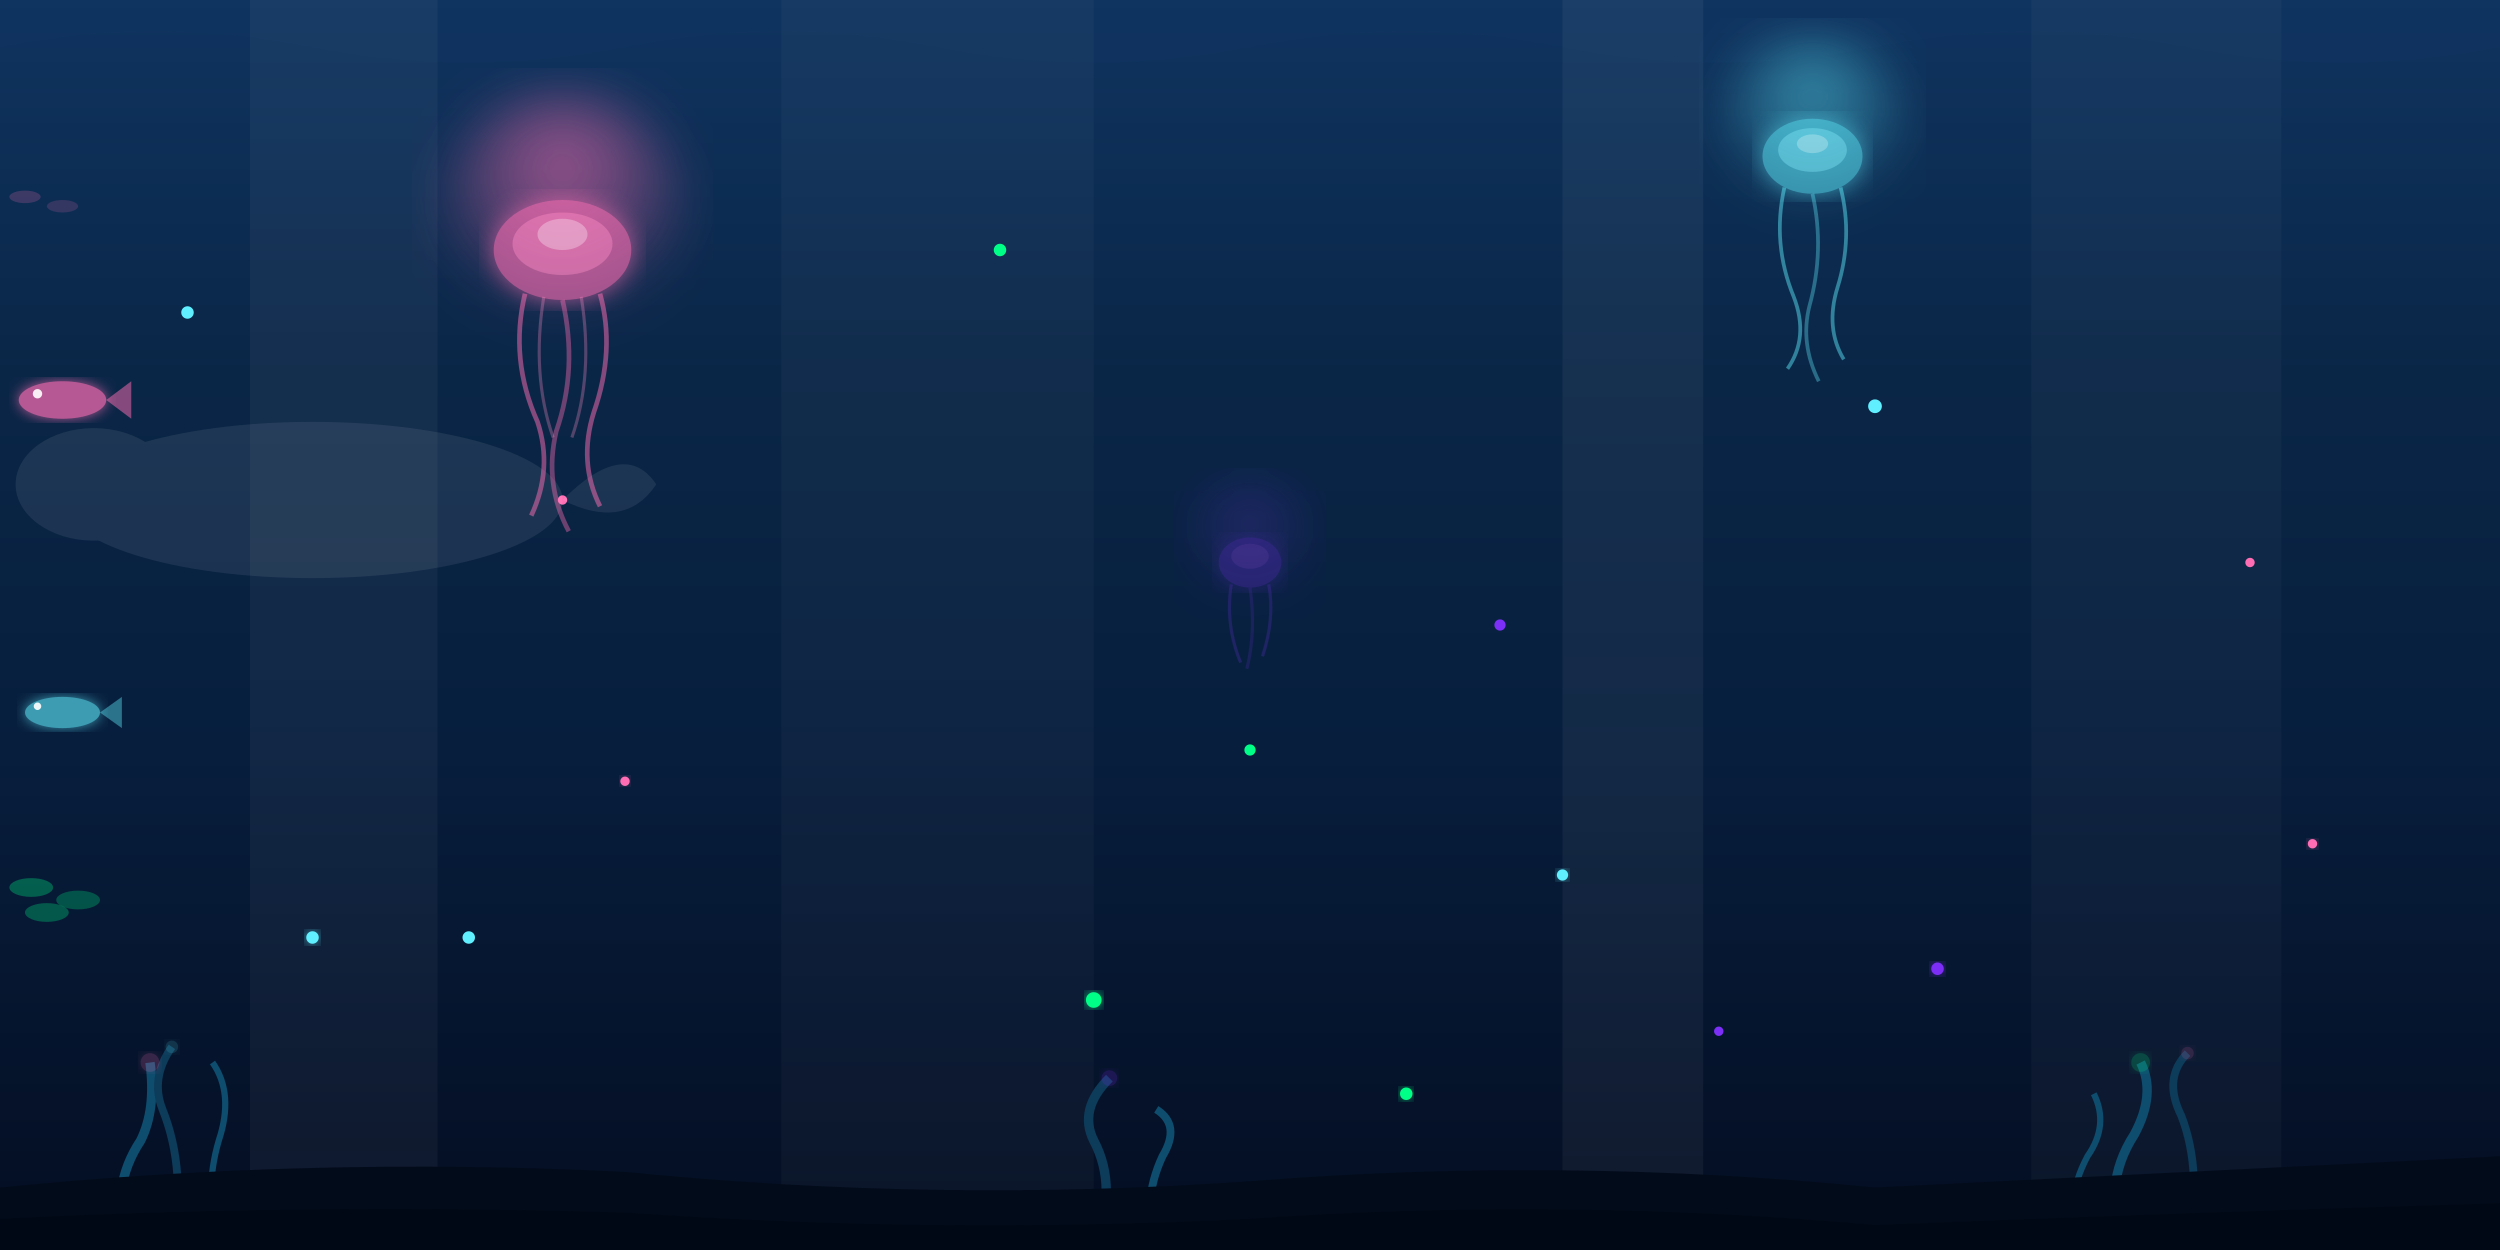
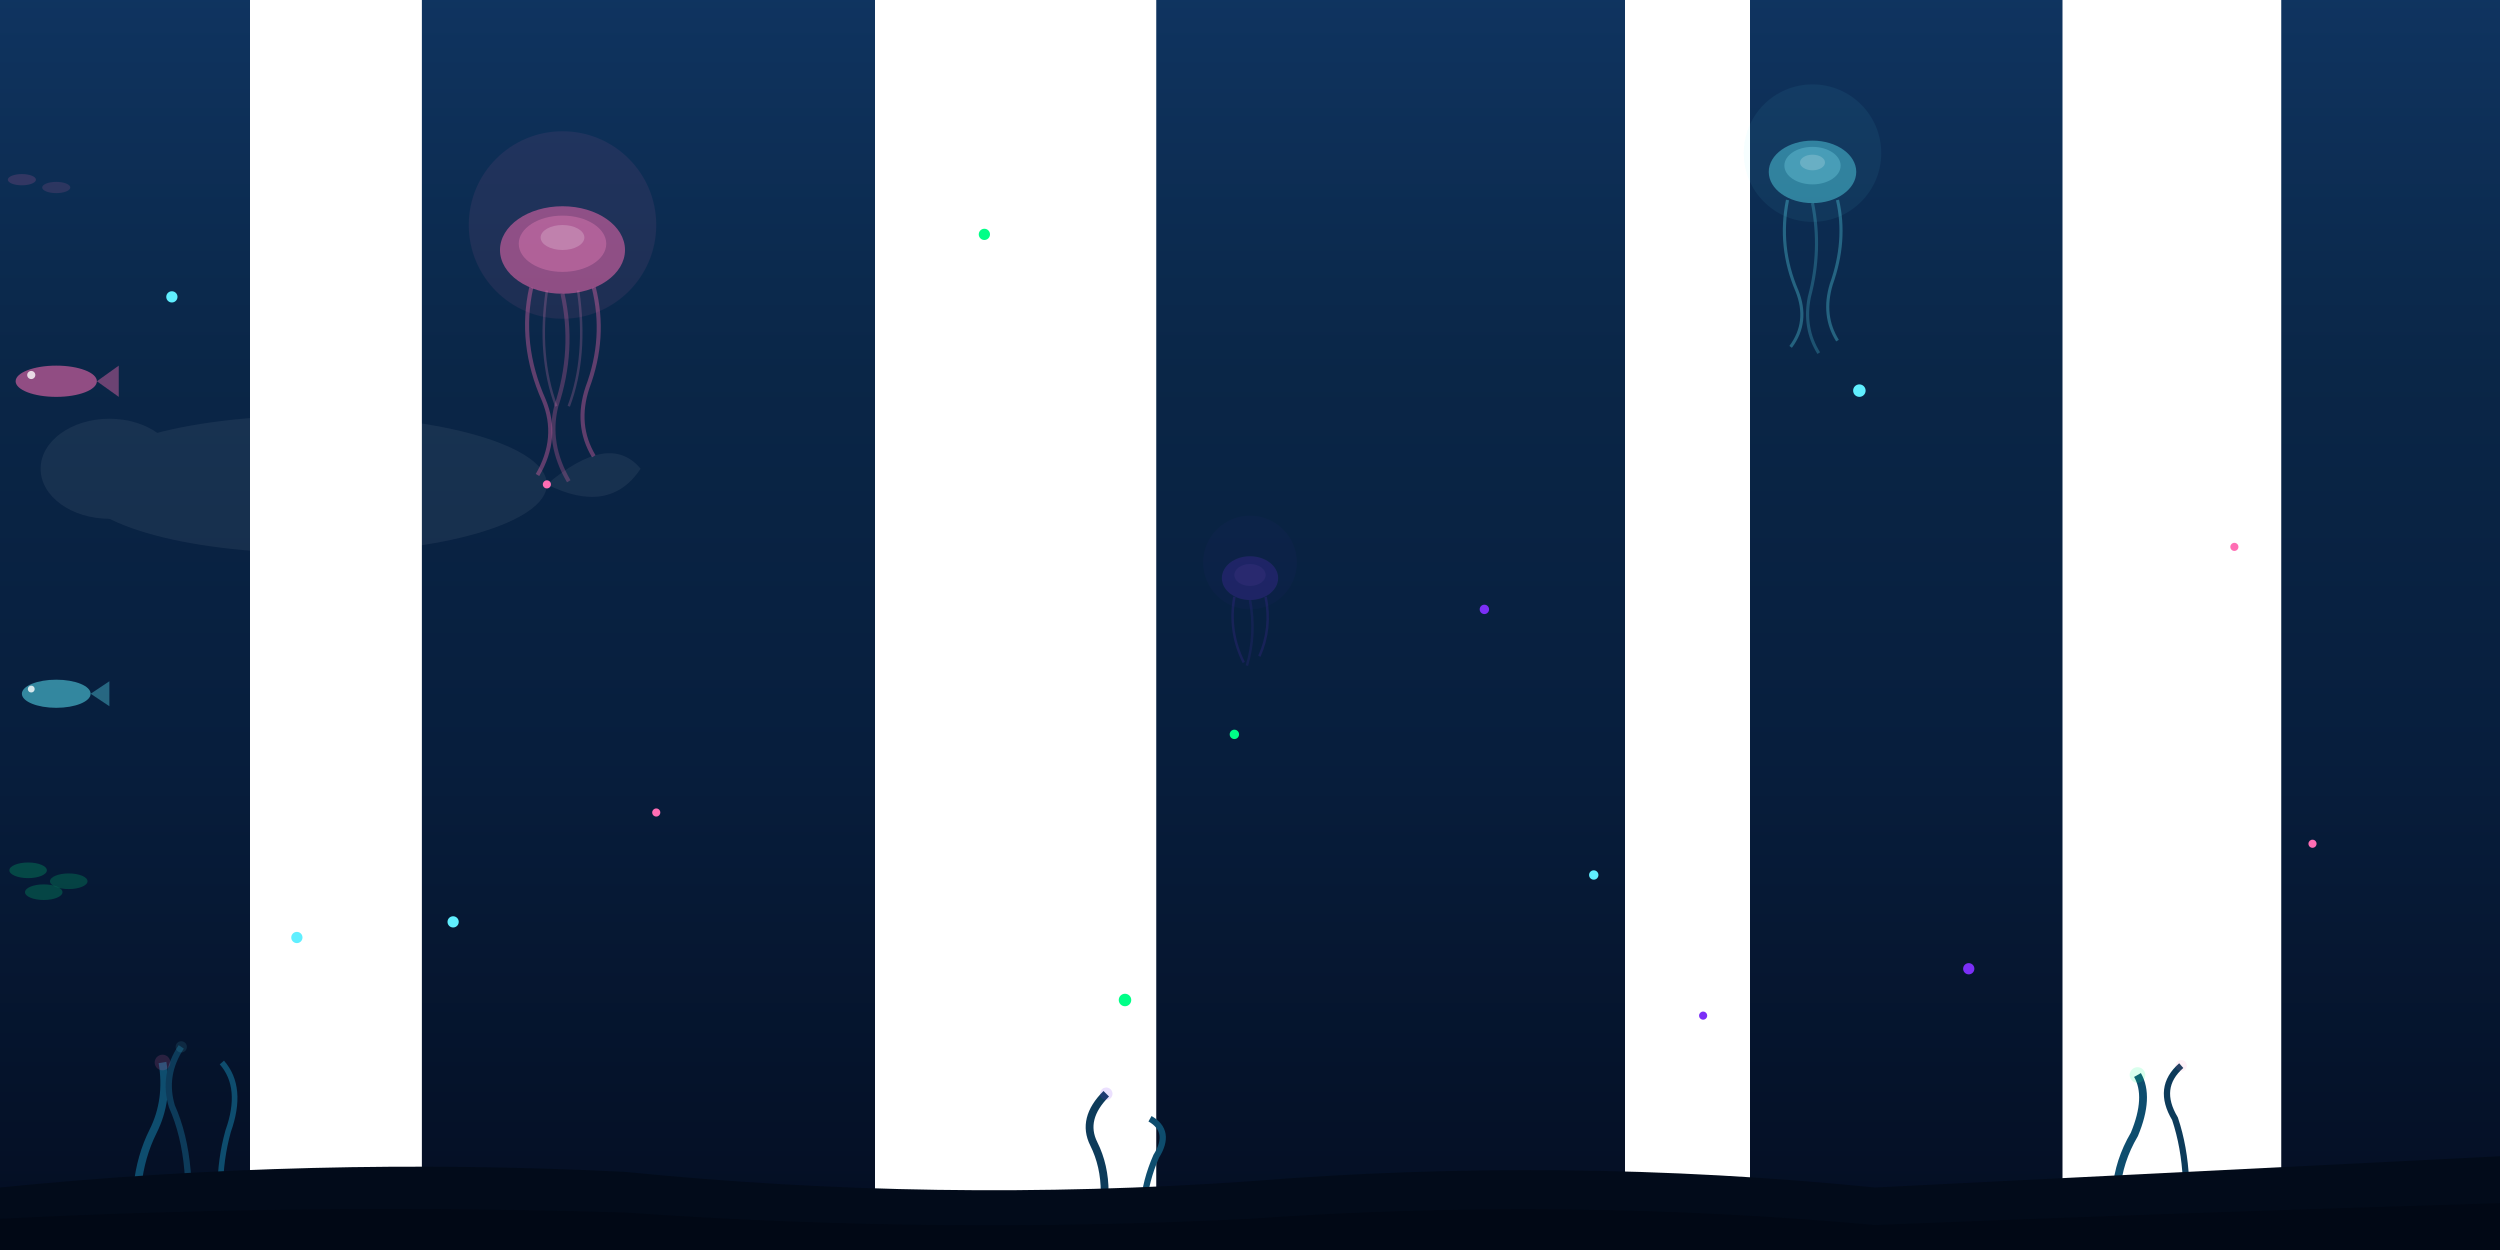
<svg xmlns="http://www.w3.org/2000/svg" fill="none" viewBox="0 0 800 400" width="800" height="400">
  <defs>
    <style>
-       /* Jellyfish Float */
-       @keyframes jellyFloat1 {
-         0%, 100% { transform: translate(0, 0) rotate(0deg); }
-         25%  { transform: translate(8px, -15px) rotate(2deg); }
-         50%  { transform: translate(-5px, -25px) rotate(-1deg); }
-         75%  { transform: translate(10px, -10px) rotate(1deg); }
-       }
-       @keyframes jellyFloat2 {
-         0%, 100% { transform: translate(0, 0) rotate(0deg); }
-         25%  { transform: translate(-10px, -20px) rotate(-2deg); }
-         50%  { transform: translate(5px, -30px) rotate(1.5deg); }
-         75%  { transform: translate(-8px, -12px) rotate(-1deg); }
-       }
-       @keyframes jellyPulse {
-         0%, 100% { transform: scaleX(1) scaleY(1); }
-         50%      { transform: scaleX(1.08) scaleY(0.92); }
-       }
-       @keyframes tentacleWave {
-         0%, 100% { d: path("M0,0 Q5,15 -3,30 Q-8,45 2,60"); }
-         50%      { d: path("M0,0 Q-5,15 3,30 Q8,45 -2,60"); }
-       }
+       /*  */
+       /* Jellyfish */
+       @keyframes jFloat1 { 0%,100%{ transform:translate(0,0) } 25%{ transform:translate(6px,-12px) } 50%{ transform:translate(-4px,-20px) } 75%{ transform:translate(8px,-8px) } }
+       @keyframes jFloat2 { 0%,100%{ transform:translate(0,0) } 25%{ transform:translate(-8px,-16px) } 50%{ transform:translate(4px,-24px) } 75%{ transform:translate(-6px,-10px) } }
+       @keyframes jPulse  { 0%,100%{ transform:scaleX(1) scaleY(1) } 50%{ transform:scaleX(1.06) scaleY(.94) } }

-       /* Fish Swim */
-       @keyframes swimLeft  { 0% { transform: translateX(900px); } 100% { transform: translateX(-150px); } }
-       @keyframes swimRight { 0% { transform: translateX(-150px) scaleX(-1); } 100% { transform: translateX(900px) scaleX(-1); } }
-       @keyframes fishBob   { 0%, 100% { transform: translateY(0); } 50% { transform: translateY(-6px); } }
+       /* Fish */
+       @keyframes swimL { 0%{ transform:translateX(860px) } 100%{ transform:translateX(-140px) } }
+       @keyframes swimR { 0%{ transform:translateX(-140px) scaleX(-1) } 100%{ transform:translateX(860px) scaleX(-1) } }
+       @keyframes bob   { 0%,100%{ transform:translateY(0) } 50%{ transform:translateY(-5px) } }

-       /* Particles / Bioluminescence */
-       @keyframes particleFloat {
-         0%   { transform: translateY(0) translateX(0); opacity: 0; }
-         15%  { opacity: 0.8; }
-         85%  { opacity: 0.6; }
-         100% { transform: translateY(-120px) translateX(30px); opacity: 0; }
-       }
-       @keyframes glowPulse {
-         0%, 100% { opacity: 0.2; r: 2; }
-         50%      { opacity: 0.8; r: 3.5; }
-       }
+       /* Particles */
+       @keyframes pFloat { 0%{ transform:translateY(0); opacity:0 } 15%{ opacity:.7 } 85%{ opacity:.4 } 100%{ transform:translateY(-100px); opacity:0 } }
+       @keyframes gPulse { 0%,100%{ opacity:.15 } 50%{ opacity:.7 } }

-       /* Bubble Rise */
-       @keyframes bubbleUp {
-         0%   { transform: translateY(0); opacity: 0; }
-         10%  { opacity: 0.5; }
-         90%  { opacity: 0.3; }
-         100% { transform: translateY(-420px); opacity: 0; }
-       }
+       /* Bubbles */
+       @keyframes bUp { 0%{ transform:translateY(0); opacity:0 } 10%{ opacity:.4 } 90%{ opacity:.2 } 100%{ transform:translateY(-420px); opacity:0 } }

-       /* Light Rays */
-       @keyframes rayShimmer {
-         0%, 100% { opacity: 0.04; transform: skewX(-15deg) translateX(0); }
-         50%      { opacity: 0.1; transform: skewX(-15deg) translateX(15px); }
-       }
+       /* Rays */
+       @keyframes rShim { 0%,100%{ opacity:.03; transform:skewX(-18deg) } 50%{ opacity:.08; transform:skewX(-18deg) translateX(12px) } }

-       /* Seaweed Sway */
-       @keyframes swayLeft {
-         0%, 100% { transform: rotate(0deg); }
-         50%      { transform: rotate(-6deg); }
-       }
-       @keyframes swayRight {
-         0%, 100% { transform: rotate(0deg); }
-         50%      { transform: rotate(6deg); }
-       }
+       /* Seaweed */
+       @keyframes swayL { 0%,100%{ transform:rotate(0deg) } 50%{ transform:rotate(-5deg) } }
+       @keyframes swayR { 0%,100%{ transform:rotate(0deg) } 50%{ transform:rotate(5deg) } }

-       /* Wave Surface */
-       @keyframes waveSurface {
-         0%   { d: path("M0,15 Q50,5 100,15 Q150,25 200,15 Q250,5 300,15 Q350,25 400,15 Q450,5 500,15 Q550,25 600,15 Q650,5 700,15 Q750,25 800,15 L800,0 L0,0 Z"); }
-         50%  { d: path("M0,15 Q50,25 100,15 Q150,5 200,15 Q250,25 300,15 Q350,5 400,15 Q450,25 500,15 Q550,5 600,15 Q650,25 700,15 Q750,5 800,15 L800,0 L0,0 Z"); }
-         100% { d: path("M0,15 Q50,5 100,15 Q150,25 200,15 Q250,5 300,15 Q350,25 400,15 Q450,5 500,15 Q550,25 600,15 Q650,5 700,15 Q750,25 800,15 L800,0 L0,0 Z"); }
-       }
+       /* Whale */
+       @keyframes whale { 0%{ transform:translateX(900px) } 100%{ transform:translateX(-300px) } }

-       /* Whale Silhouette */
-       @keyframes whaleSwim {
-         0%   { transform: translateX(900px); }
-         100% { transform: translateX(-300px); }
-       }
- 
-       .jelly1 { animation: jellyFloat1 8s ease-in-out infinite; }
-       .jelly2 { animation: jellyFloat2 10s ease-in-out infinite; }
-       .jelly-pulse { animation: jellyPulse 3s ease-in-out infinite; transform-origin: center top; }
-       .tentacle { animation: tentacleWave 4s ease-in-out infinite; }
- 
-       .fish-l1 { animation: swimLeft 14s linear infinite; }
-       .fish-r1 { animation: swimRight 18s linear infinite; }
-       .fish-l2 { animation: swimLeft 20s linear infinite; animation-delay: -8s; }
-       .fish-r2 { animation: swimRight 12s linear infinite; animation-delay: -4s; }
-       .fish-bob { animation: fishBob 3s ease-in-out infinite; }
- 
-       .bio-particle { animation: particleFloat 12s linear infinite; }
-       .glow-dot { animation: glowPulse 4s ease-in-out infinite; }
- 
-       .bubble { animation: bubbleUp 8s linear infinite; }
-       .ray { animation: rayShimmer 6s ease-in-out infinite alternate; }
- 
-       .weed-l { animation: swayLeft 4s ease-in-out infinite; transform-origin: bottom center; }
-       .weed-r { animation: swayRight 5s ease-in-out infinite; transform-origin: bottom center; }
- 
-       .wave-top { animation: waveSurface 4s ease-in-out infinite; }
-       .whale { animation: whaleSwim 35s linear infinite; }
+       .jf1    { animation:jFloat1 8s ease-in-out infinite }
+       .jf2    { animation:jFloat2 10s ease-in-out infinite }
+       .jp     { animation:jPulse 3s ease-in-out infinite; transform-origin:center top }
+       .fl     { animation:swimL 14s linear infinite }
+       .fr     { animation:swimR 18s linear infinite }
+       .fl2    { animation:swimL 22s linear infinite; animation-delay:-10s }
+       .fr2    { animation:swimR 13s linear infinite; animation-delay:-5s }
+       .fb     { animation:bob 3s ease-in-out infinite }
+       .pf     { animation:pFloat 12s linear infinite }
+       .gp     { animation:gPulse 4s ease-in-out infinite }
+       .bu     { animation:bUp 8s linear infinite }
+       .rs     { animation:rShim 7s ease-in-out infinite alternate }
+       .wl     { animation:swayL 4s ease-in-out infinite; transform-origin:bottom center }
+       .wr     { animation:swayR 5s ease-in-out infinite; transform-origin:bottom center }
+       .wh     { animation:whale 40s linear infinite }
+       /*  */
    </style>
-     <linearGradient id="oceanGrad" x1="0" y1="0" x2="0" y2="1">
+     <linearGradient id="og" x1="0" y1="0" x2="0" y2="1">
      <stop offset="0%" stop-color="#0f3460" />
      <stop offset="30%" stop-color="#0a2647" />
      <stop offset="60%" stop-color="#071e3d" />
      <stop offset="100%" stop-color="#040d21" />
    </linearGradient>
-     <radialGradient id="jellyGlow1" cx="50%" cy="30%" r="60%">
-       <stop offset="0%" stop-color="#ff6eb4" stop-opacity="0.6" />
-       <stop offset="100%" stop-color="#ff6eb4" stop-opacity="0" />
-     </radialGradient>
-     <radialGradient id="jellyGlow2" cx="50%" cy="30%" r="60%">
-       <stop offset="0%" stop-color="#60efff" stop-opacity="0.5" />
-       <stop offset="100%" stop-color="#60efff" stop-opacity="0" />
-     </radialGradient>
-     <radialGradient id="jellyGlow3" cx="50%" cy="30%" r="60%">
-       <stop offset="0%" stop-color="#7b2ff7" stop-opacity="0.5" />
-       <stop offset="100%" stop-color="#7b2ff7" stop-opacity="0" />
-     </radialGradient>
-     <linearGradient id="coralGrad" x1="0" y1="0" x2="0" y2="1">
-       <stop offset="0%" stop-color="#0a2647" />
-       <stop offset="100%" stop-color="#020b1a" />
-     </linearGradient>
-     <filter id="glow">
-       <feGaussianBlur stdDeviation="4" result="blur" />
-       <feMerge>
-         <feMergeNode in="blur" />
-         <feMergeNode in="SourceGraphic" />
-       </feMerge>
-     </filter>
-     <filter id="softGlow">
-       <feGaussianBlur stdDeviation="8" />
-     </filter>
-     <filter id="tinyGlow">
-       <feGaussianBlur stdDeviation="2" result="blur" />
-       <feMerge>
-         <feMergeNode in="blur" />
-         <feMergeNode in="SourceGraphic" />
-       </feMerge>
-     </filter>
  </defs>
-   <rect width="800" height="400" fill="url(#oceanGrad)" />
-   <path d="M0,15 Q50,5 100,15 Q150,25 200,15 Q250,5 300,15 Q350,25 400,15 Q450,5 500,15 Q550,25 600,15 Q650,5 700,15 Q750,25 800,15 L800,0 L0,0 Z" fill="#0f3460" opacity="0.5" class="wave-top" />
-   <rect x="80" y="-20" width="60" height="420" fill="#fff" opacity="0.04" class="ray" />
-   <rect x="250" y="-20" width="100" height="420" fill="#fff" opacity="0.03" class="ray" style="animation-delay:2s" />
-   <rect x="500" y="-20" width="45" height="420" fill="#fff" opacity="0.05" class="ray" style="animation-delay:1s" />
-   <rect x="650" y="-20" width="80" height="420" fill="#fff" opacity="0.03" class="ray" style="animation-delay:3s" />
-   <circle cx="100" cy="300" r="2" fill="#60efff" class="bio-particle" style="animation-delay:0s" filter="url(#tinyGlow)" />
-   <circle cx="200" cy="250" r="1.5" fill="#ff6eb4" class="bio-particle" style="animation-delay:3s" filter="url(#tinyGlow)" />
-   <circle cx="350" cy="320" r="2.5" fill="#00ff87" class="bio-particle" style="animation-delay:1s" filter="url(#tinyGlow)" />
-   <circle cx="500" cy="280" r="1.8" fill="#60efff" class="bio-particle" style="animation-delay:5s" filter="url(#tinyGlow)" />
-   <circle cx="620" cy="310" r="2" fill="#7b2ff7" class="bio-particle" style="animation-delay:2s" filter="url(#tinyGlow)" />
-   <circle cx="740" cy="270" r="1.5" fill="#ff6eb4" class="bio-particle" style="animation-delay:7s" filter="url(#tinyGlow)" />
-   <circle cx="450" cy="350" r="2" fill="#00ff87" class="bio-particle" style="animation-delay:4s" filter="url(#tinyGlow)" />
-   <circle cx="60" cy="100" r="2" fill="#60efff" class="glow-dot" style="animation-delay:0s" />
-   <circle cx="180" cy="160" r="1.5" fill="#ff6eb4" class="glow-dot" style="animation-delay:1s" />
-   <circle cx="320" cy="80" r="2" fill="#00ff87" class="glow-dot" style="animation-delay:2s" />
-   <circle cx="480" cy="200" r="1.8" fill="#7b2ff7" class="glow-dot" style="animation-delay:0.5s" />
-   <circle cx="600" cy="130" r="2.2" fill="#60efff" class="glow-dot" style="animation-delay:1.5s" />
-   <circle cx="720" cy="180" r="1.5" fill="#ff6eb4" class="glow-dot" style="animation-delay:3s" />
-   <circle cx="400" cy="240" r="1.8" fill="#00ff87" class="glow-dot" style="animation-delay:2.5s" />
-   <circle cx="150" cy="300" r="2" fill="#60efff" class="glow-dot" style="animation-delay:3.5s" />
-   <circle cx="550" cy="330" r="1.5" fill="#7b2ff7" class="glow-dot" style="animation-delay:1.2s" />
-   <g class="whale" opacity="0.08">
-     <ellipse cx="100" cy="160" rx="80" ry="25" fill="#fff" />
-     <path d="M180,160 Q200,140 210,155 Q200,170 180,160 Z" fill="#fff" />
-     <ellipse cx="30" cy="155" rx="25" ry="18" fill="#fff" />
-     <path d="M-10,155 Q-20,135 -30,150 Q-20,170 -10,160 Z" fill="#fff" />
+   <rect width="800" height="400" fill="url(#og)" />
+   <rect x="80" y="-20" width="55" height="420" fill="#fff" class="rs" />
+   <rect x="280" y="-20" width="90" height="420" fill="#fff" class="rs" style="animation-delay:2s" />
+   <rect x="520" y="-20" width="40" height="420" fill="#fff" class="rs" style="animation-delay:1s" />
+   <rect x="660" y="-20" width="70" height="420" fill="#fff" class="rs" style="animation-delay:3s" />
+   <g class="wh" opacity=".06">
+     <ellipse cx="100" cy="155" rx="75" ry="22" fill="#fff" />
+     <path d="M175,155 Q195,138 205,150 Q195,165 175,155Z" fill="#fff" />
+     <ellipse cx="35" cy="150" rx="22" ry="16" fill="#fff" />
  </g>
-   <g class="jelly1" transform="translate(180, 80)">
-     <circle cx="0" cy="-10" r="40" fill="url(#jellyGlow1)" filter="url(#softGlow)" />
-     <g class="jelly-pulse">
-       <ellipse cx="0" cy="0" rx="22" ry="16" fill="#ff6eb4" opacity="0.6" filter="url(#glow)" />
-       <ellipse cx="0" cy="-2" rx="16" ry="10" fill="#ff8ec7" opacity="0.4" />
-       <ellipse cx="0" cy="-5" rx="8" ry="5" fill="#fff" opacity="0.3" />
+   <circle cx="55" cy="95" r="1.8" fill="#60efff" class="gp" />
+   <circle cx="175" cy="155" r="1.3" fill="#ff6eb4" class="gp" style="animation-delay:1s" />
+   <circle cx="315" cy="75" r="1.8" fill="#00ff87" class="gp" style="animation-delay:2s" />
+   <circle cx="475" cy="195" r="1.5" fill="#7b2ff7" class="gp" style="animation-delay:.5s" />
+   <circle cx="595" cy="125" r="2" fill="#60efff" class="gp" style="animation-delay:1.5s" />
+   <circle cx="715" cy="175" r="1.3" fill="#ff6eb4" class="gp" style="animation-delay:3s" />
+   <circle cx="395" cy="235" r="1.5" fill="#00ff87" class="gp" style="animation-delay:2.5s" />
+   <circle cx="145" cy="295" r="1.8" fill="#60efff" class="gp" style="animation-delay:3.5s" />
+   <circle cx="545" cy="325" r="1.3" fill="#7b2ff7" class="gp" style="animation-delay:1.2s" />
+   <g class="jf1" transform="translate(180,80)">
+     <circle cx="0" cy="-8" r="30" fill="#ff6eb4" opacity=".08" />
+     <g class="jp">
+       <ellipse cx="0" cy="0" rx="20" ry="14" fill="#ff6eb4" opacity=".5" />
+       <ellipse cx="0" cy="-2" rx="14" ry="9" fill="#ff8ec7" opacity=".3" />
+       <ellipse cx="0" cy="-4" rx="7" ry="4" fill="#fff" opacity=".2" />
    </g>
-     <path d="M-12,14 Q-17,35 -8,55 Q-3,70 -10,85" stroke="#ff6eb4" stroke-width="1.5" fill="none" opacity="0.5" class="tentacle" />
-     <path d="M0,16 Q5,38 -2,58 Q-6,75 2,90" stroke="#ff6eb4" stroke-width="1.5" fill="none" opacity="0.4" class="tentacle" style="animation-delay:0.5s" />
-     <path d="M12,14 Q17,32 10,52 Q5,68 12,82" stroke="#ff6eb4" stroke-width="1.5" fill="none" opacity="0.5" class="tentacle" style="animation-delay:1s" />
-     <path d="M-6,15 Q-10,40 -3,60" stroke="#ff8ec7" stroke-width="1" fill="none" opacity="0.3" class="tentacle" style="animation-delay:0.3s" />
-     <path d="M6,15 Q10,40 3,60" stroke="#ff8ec7" stroke-width="1" fill="none" opacity="0.3" class="tentacle" style="animation-delay:0.8s" />
+     <path d="M-10,12 Q-14,30 -6,48 Q-1,60 -8,72" stroke="#ff6eb4" stroke-width="1.3" fill="none" opacity=".35" />
+     <path d="M0,14 Q4,32 -2,50 Q-5,62 2,74" stroke="#ff6eb4" stroke-width="1.3" fill="none" opacity=".25" />
+     <path d="M10,12 Q14,28 8,44 Q4,56 10,66" stroke="#ff6eb4" stroke-width="1.3" fill="none" opacity=".35" />
+     <path d="M-5,13 Q-8,34 -2,50" stroke="#ff8ec7" stroke-width=".8" fill="none" opacity=".2" />
+     <path d="M5,13 Q8,34 2,50" stroke="#ff8ec7" stroke-width=".8" fill="none" opacity=".2" />
  </g>
-   <g class="jelly2" transform="translate(580, 50)" style="animation-delay: -3s">
-     <circle cx="0" cy="-8" r="30" fill="url(#jellyGlow2)" filter="url(#softGlow)" />
-     <g class="jelly-pulse" style="animation-delay: 1s">
-       <ellipse cx="0" cy="0" rx="16" ry="12" fill="#60efff" opacity="0.5" filter="url(#glow)" />
-       <ellipse cx="0" cy="-2" rx="11" ry="7" fill="#8af0ff" opacity="0.35" />
-       <ellipse cx="0" cy="-4" rx="5" ry="3" fill="#fff" opacity="0.25" />
+   <g class="jf2" transform="translate(580,55)" style="animation-delay:-3s">
+     <circle cx="0" cy="-6" r="22" fill="#60efff" opacity=".06" />
+     <g class="jp" style="animation-delay:1s">
+       <ellipse cx="0" cy="0" rx="14" ry="10" fill="#60efff" opacity=".4" />
+       <ellipse cx="0" cy="-2" rx="9" ry="6" fill="#8af0ff" opacity=".25" />
+       <ellipse cx="0" cy="-3" rx="4" ry="2.5" fill="#fff" opacity=".18" />
    </g>
-     <path d="M-9,10 Q-13,28 -6,45 Q-1,58 -8,68" stroke="#60efff" stroke-width="1.2" fill="none" opacity="0.45" class="tentacle" style="animation-delay:0.2s" />
-     <path d="M0,12 Q4,30 -1,48 Q-4,60 2,72" stroke="#60efff" stroke-width="1.2" fill="none" opacity="0.35" class="tentacle" style="animation-delay:0.7s" />
-     <path d="M9,10 Q13,26 8,42 Q4,55 10,65" stroke="#60efff" stroke-width="1.2" fill="none" opacity="0.45" class="tentacle" style="animation-delay:1.2s" />
+     <path d="M-8,9 Q-11,24 -5,38 Q-1,48 -7,56" stroke="#60efff" stroke-width="1" fill="none" opacity=".3" />
+     <path d="M0,10 Q3,25 -1,40 Q-3,50 2,58" stroke="#60efff" stroke-width="1" fill="none" opacity=".22" />
+     <path d="M8,9 Q11,22 6,36 Q3,46 8,54" stroke="#60efff" stroke-width="1" fill="none" opacity=".3" />
  </g>
-   <g class="jelly1" transform="translate(400, 180)" opacity="0.5" style="animation-delay: -5s">
-     <circle cx="0" cy="-6" r="20" fill="url(#jellyGlow3)" filter="url(#softGlow)" />
-     <g class="jelly-pulse" style="animation-delay: 2s">
-       <ellipse cx="0" cy="0" rx="10" ry="8" fill="#7b2ff7" opacity="0.5" filter="url(#glow)" />
-       <ellipse cx="0" cy="-2" rx="6" ry="4" fill="#a855f7" opacity="0.3" />
+   <g class="jf1" transform="translate(400,185)" opacity=".45" style="animation-delay:-5s">
+     <circle cx="0" cy="-5" r="15" fill="#7b2ff7" opacity=".06" />
+     <g class="jp" style="animation-delay:2s">
+       <ellipse cx="0" cy="0" rx="9" ry="7" fill="#7b2ff7" opacity=".4" />
+       <ellipse cx="0" cy="-1" rx="5" ry="3.5" fill="#a855f7" opacity=".22" />
    </g>
-     <path d="M-6,7 Q-8,20 -3,32" stroke="#7b2ff7" stroke-width="1" fill="none" opacity="0.4" class="tentacle" />
-     <path d="M0,8 Q2,22 -1,34" stroke="#7b2ff7" stroke-width="1" fill="none" opacity="0.3" class="tentacle" style="animation-delay:0.5s" />
-     <path d="M6,7 Q8,18 4,30" stroke="#7b2ff7" stroke-width="1" fill="none" opacity="0.4" class="tentacle" style="animation-delay:1s" />
+     <path d="M-5,6 Q-7,17 -2,27" stroke="#7b2ff7" stroke-width=".8" fill="none" opacity=".3" />
+     <path d="M0,7 Q2,18 -1,28" stroke="#7b2ff7" stroke-width=".8" fill="none" opacity=".22" />
+     <path d="M5,6 Q7,16 3,25" stroke="#7b2ff7" stroke-width=".8" fill="none" opacity=".3" />
  </g>
-   <g class="fish-l1">
-     <g class="fish-bob">
-       <g transform="translate(0, 120)">
-         <ellipse cx="20" cy="8" rx="14" ry="6" fill="#ff6eb4" opacity="0.7" filter="url(#tinyGlow)" />
-         <path d="M34,8 L42,2 L42,14 Z" fill="#ff6eb4" opacity="0.5" />
-         <circle cx="12" cy="6" r="1.5" fill="#fff" opacity="0.9" />
+   <g class="fl">
+     <g class="fb">
+       <g transform="translate(0,115)">
+         <ellipse cx="18" cy="7" rx="13" ry="5" fill="#ff6eb4" opacity=".55" />
+         <path d="M31,7 L38,2 L38,12Z" fill="#ff6eb4" opacity=".4" />
+         <circle cx="10" cy="5" r="1.3" fill="#fff" opacity=".8" />
      </g>
    </g>
  </g>
-   <g class="fish-r1">
-     <g class="fish-bob" style="animation-delay:1s">
-       <g transform="translate(0, 220)">
-         <ellipse cx="20" cy="8" rx="12" ry="5" fill="#60efff" opacity="0.6" filter="url(#tinyGlow)" />
-         <path d="M32,8 L39,3 L39,13 Z" fill="#60efff" opacity="0.4" />
-         <circle cx="12" cy="6" r="1.2" fill="#fff" opacity="0.9" />
+   <g class="fr">
+     <g class="fb" style="animation-delay:1s">
+       <g transform="translate(0,215)">
+         <ellipse cx="18" cy="7" rx="11" ry="4.5" fill="#60efff" opacity=".5" />
+         <path d="M29,7 L35,3 L35,11Z" fill="#60efff" opacity=".35" />
+         <circle cx="10" cy="5.5" r="1.1" fill="#fff" opacity=".8" />
      </g>
    </g>
  </g>
-   <g class="fish-l2" opacity="0.5">
-     <g class="fish-bob" style="animation-delay:0.5s">
-       <g transform="translate(0, 280)">
-         <ellipse cx="10" cy="4" rx="7" ry="3" fill="#00ff87" opacity="0.6" />
-         <ellipse cx="25" cy="8" rx="7" ry="3" fill="#00ff87" opacity="0.5" />
-         <ellipse cx="15" cy="12" rx="7" ry="3" fill="#00ff87" opacity="0.55" />
+   <g class="fl2" opacity=".4">
+     <g class="fb" style="animation-delay:.5s">
+       <g transform="translate(0,275)">
+         <ellipse cx="9" cy="3.5" rx="6" ry="2.5" fill="#00ff87" opacity=".5" />
+         <ellipse cx="22" cy="7" rx="6" ry="2.5" fill="#00ff87" opacity=".45" />
+         <ellipse cx="14" cy="10.5" rx="6" ry="2.5" fill="#00ff87" opacity=".48" />
      </g>
    </g>
  </g>
-   <g class="fish-r2" opacity="0.4">
-     <g class="fish-bob" style="animation-delay:2s">
-       <g transform="translate(0, 60)">
-         <ellipse cx="8" cy="3" rx="5" ry="2" fill="#ff6eb4" opacity="0.5" />
-         <ellipse cx="20" cy="6" rx="5" ry="2" fill="#ff6eb4" opacity="0.4" />
+   <g class="fr2" opacity=".35">
+     <g class="fb" style="animation-delay:2s">
+       <g transform="translate(0,55)">
+         <ellipse cx="7" cy="2.5" rx="4.5" ry="1.8" fill="#ff6eb4" opacity=".45" />
+         <ellipse cx="18" cy="5" rx="4.5" ry="1.8" fill="#ff6eb4" opacity=".38" />
      </g>
    </g>
  </g>
-   <circle cx="150" cy="400" r="3" fill="#fff" opacity="0.15" class="bubble" style="animation-delay:0s" />
-   <circle cx="300" cy="400" r="4" fill="#fff" opacity="0.1" class="bubble" style="animation-delay:2s; animation-duration:10s" />
-   <circle cx="500" cy="400" r="2.5" fill="#fff" opacity="0.12" class="bubble" style="animation-delay:1s; animation-duration:7s" />
-   <circle cx="650" cy="400" r="3.5" fill="#fff" opacity="0.08" class="bubble" style="animation-delay:4s; animation-duration:9s" />
-   <circle cx="400" cy="400" r="2" fill="#fff" opacity="0.15" class="bubble" style="animation-delay:3s; animation-duration:6s" />
-   <circle cx="220" cy="400" r="3" fill="#fff" opacity="0.1" class="bubble" style="animation-delay:5s; animation-duration:11s" />
-   <g transform="translate(40, 340)">
-     <path d="M0,60 Q-5,40 5,25 Q10,15 8,0" stroke="#0e4d6e" stroke-width="3" fill="none" class="weed-l" style="animation-delay:0s" />
-     <path d="M15,60 Q20,35 12,15 Q8,5 15,-5" stroke="#0d3b5a" stroke-width="2.5" fill="none" class="weed-r" style="animation-delay:1s" />
-     <path d="M30,60 Q25,42 30,25 Q35,10 28,0" stroke="#0e4d6e" stroke-width="2" fill="none" class="weed-l" style="animation-delay:0.5s" />
-     <circle cx="8" cy="0" r="3" fill="#ff6eb4" opacity="0.2" filter="url(#tinyGlow)" />
-     <circle cx="15" cy="-5" r="2" fill="#60efff" opacity="0.15" filter="url(#tinyGlow)" />
+   <circle cx="95" cy="300" r="1.8" fill="#60efff" class="pf" style="animation-delay:0s" />
+   <circle cx="210" cy="260" r="1.3" fill="#ff6eb4" class="pf" style="animation-delay:3s" />
+   <circle cx="360" cy="320" r="2" fill="#00ff87" class="pf" style="animation-delay:1s" />
+   <circle cx="510" cy="280" r="1.5" fill="#60efff" class="pf" style="animation-delay:5s" />
+   <circle cx="630" cy="310" r="1.8" fill="#7b2ff7" class="pf" style="animation-delay:2s" />
+   <circle cx="740" cy="270" r="1.3" fill="#ff6eb4" class="pf" style="animation-delay:7s" />
+   <circle cx="150" cy="400" r="2.5" fill="#fff" opacity=".12" class="bu" />
+   <circle cx="320" cy="400" r="3.5" fill="#fff" opacity=".08" class="bu" style="animation-delay:2s; animation-duration:10s" />
+   <circle cx="510" cy="400" r="2" fill="#fff" opacity=".1" class="bu" style="animation-delay:1s; animation-duration:7s" />
+   <circle cx="670" cy="400" r="3" fill="#fff" opacity=".07" class="bu" style="animation-delay:4s; animation-duration:9s" />
+   <g transform="translate(45,340)">
+     <path d="M0,60 Q-4,38 4,22 Q9,12 7,0" stroke="#0e4d6e" stroke-width="2.5" fill="none" class="wl" />
+     <path d="M14,60 Q18,32 10,14 Q7,4 13,-5" stroke="#0d3b5a" stroke-width="2" fill="none" class="wr" style="animation-delay:1s" />
+     <path d="M28,60 Q23,40 28,22 Q33,8 26,0" stroke="#0e4d6e" stroke-width="1.8" fill="none" class="wl" style="animation-delay:.5s" />
+     <circle cx="7" cy="0" r="2.5" fill="#ff6eb4" opacity=".15" />
+     <circle cx="13" cy="-5" r="1.8" fill="#60efff" opacity=".1" />
  </g>
-   <g transform="translate(350, 355)">
-     <path d="M0,45 Q8,25 0,10 Q-5,0 5,-10" stroke="#0d3b5a" stroke-width="3" fill="none" class="weed-r" style="animation-delay:2s" />
-     <path d="M20,45 Q15,30 22,15 Q28,5 20,0" stroke="#0e4d6e" stroke-width="2.5" fill="none" class="weed-l" style="animation-delay:0.8s" />
-     <circle cx="5" cy="-10" r="2.5" fill="#7b2ff7" opacity="0.2" filter="url(#tinyGlow)" />
+   <g transform="translate(350,358)">
+     <path d="M0,42 Q7,22 0,8 Q-4,0 4,-8" stroke="#0d3b5a" stroke-width="2.5" fill="none" class="wr" style="animation-delay:2s" />
+     <path d="M18,42 Q13,28 20,12 Q25,4 18,0" stroke="#0e4d6e" stroke-width="2" fill="none" class="wl" style="animation-delay:.8s" />
+     <circle cx="4" cy="-8" r="2" fill="#7b2ff7" opacity=".15" />
  </g>
-   <g transform="translate(680, 345)">
-     <path d="M0,55 Q-8,35 3,18 Q10,5 5,-5" stroke="#0e4d6e" stroke-width="3" fill="none" class="weed-r" style="animation-delay:1.5s" />
-     <path d="M20,55 Q25,30 18,12 Q12,0 20,-8" stroke="#0d3b5a" stroke-width="2.5" fill="none" class="weed-l" style="animation-delay:0.3s" />
-     <path d="M-15,55 Q-20,40 -12,25 Q-5,15 -10,5" stroke="#0e4d6e" stroke-width="2" fill="none" class="weed-r" style="animation-delay:2.5s" />
-     <circle cx="5" cy="-5" r="3" fill="#00ff87" opacity="0.2" filter="url(#tinyGlow)" />
-     <circle cx="20" cy="-8" r="2" fill="#ff6eb4" opacity="0.15" filter="url(#tinyGlow)" />
+   <g transform="translate(680,348)">
+     <path d="M0,52 Q-7,32 3,15 Q8,3 4,-4" stroke="#0e4d6e" stroke-width="2.5" fill="none" class="wr" style="animation-delay:1.5s" />
+     <path d="M18,52 Q22,28 16,10 Q10,0 18,-7" stroke="#0d3b5a" stroke-width="2" fill="none" class="wl" style="animation-delay:.3s" />
+     <circle cx="4" cy="-4" r="2.5" fill="#00ff87" opacity=".15" />
+     <circle cx="18" cy="-7" r="1.8" fill="#ff6eb4" opacity=".1" />
  </g>
-   <path d="M0,380 Q100,370 200,375 Q300,385 400,378 Q500,370 600,380 Q700,375 800,370 L800,400 L0,400 Z" fill="#020b1a" />
-   <path d="M0,390 Q100,385 200,388 Q300,395 400,390 Q500,383 600,392 Q700,388 800,385 L800,400 L0,400 Z" fill="#010815" />
+   <path d="M0,380 Q100,370 200,375 Q300,385 400,378 Q500,370 600,380 Q700,375 800,370 L800,400 L0,400Z" fill="#020b1a" />
+   <path d="M0,390 Q100,385 200,388 Q300,395 400,390 Q500,383 600,392 Q700,388 800,385 L800,400 L0,400Z" fill="#010815" />
</svg>
